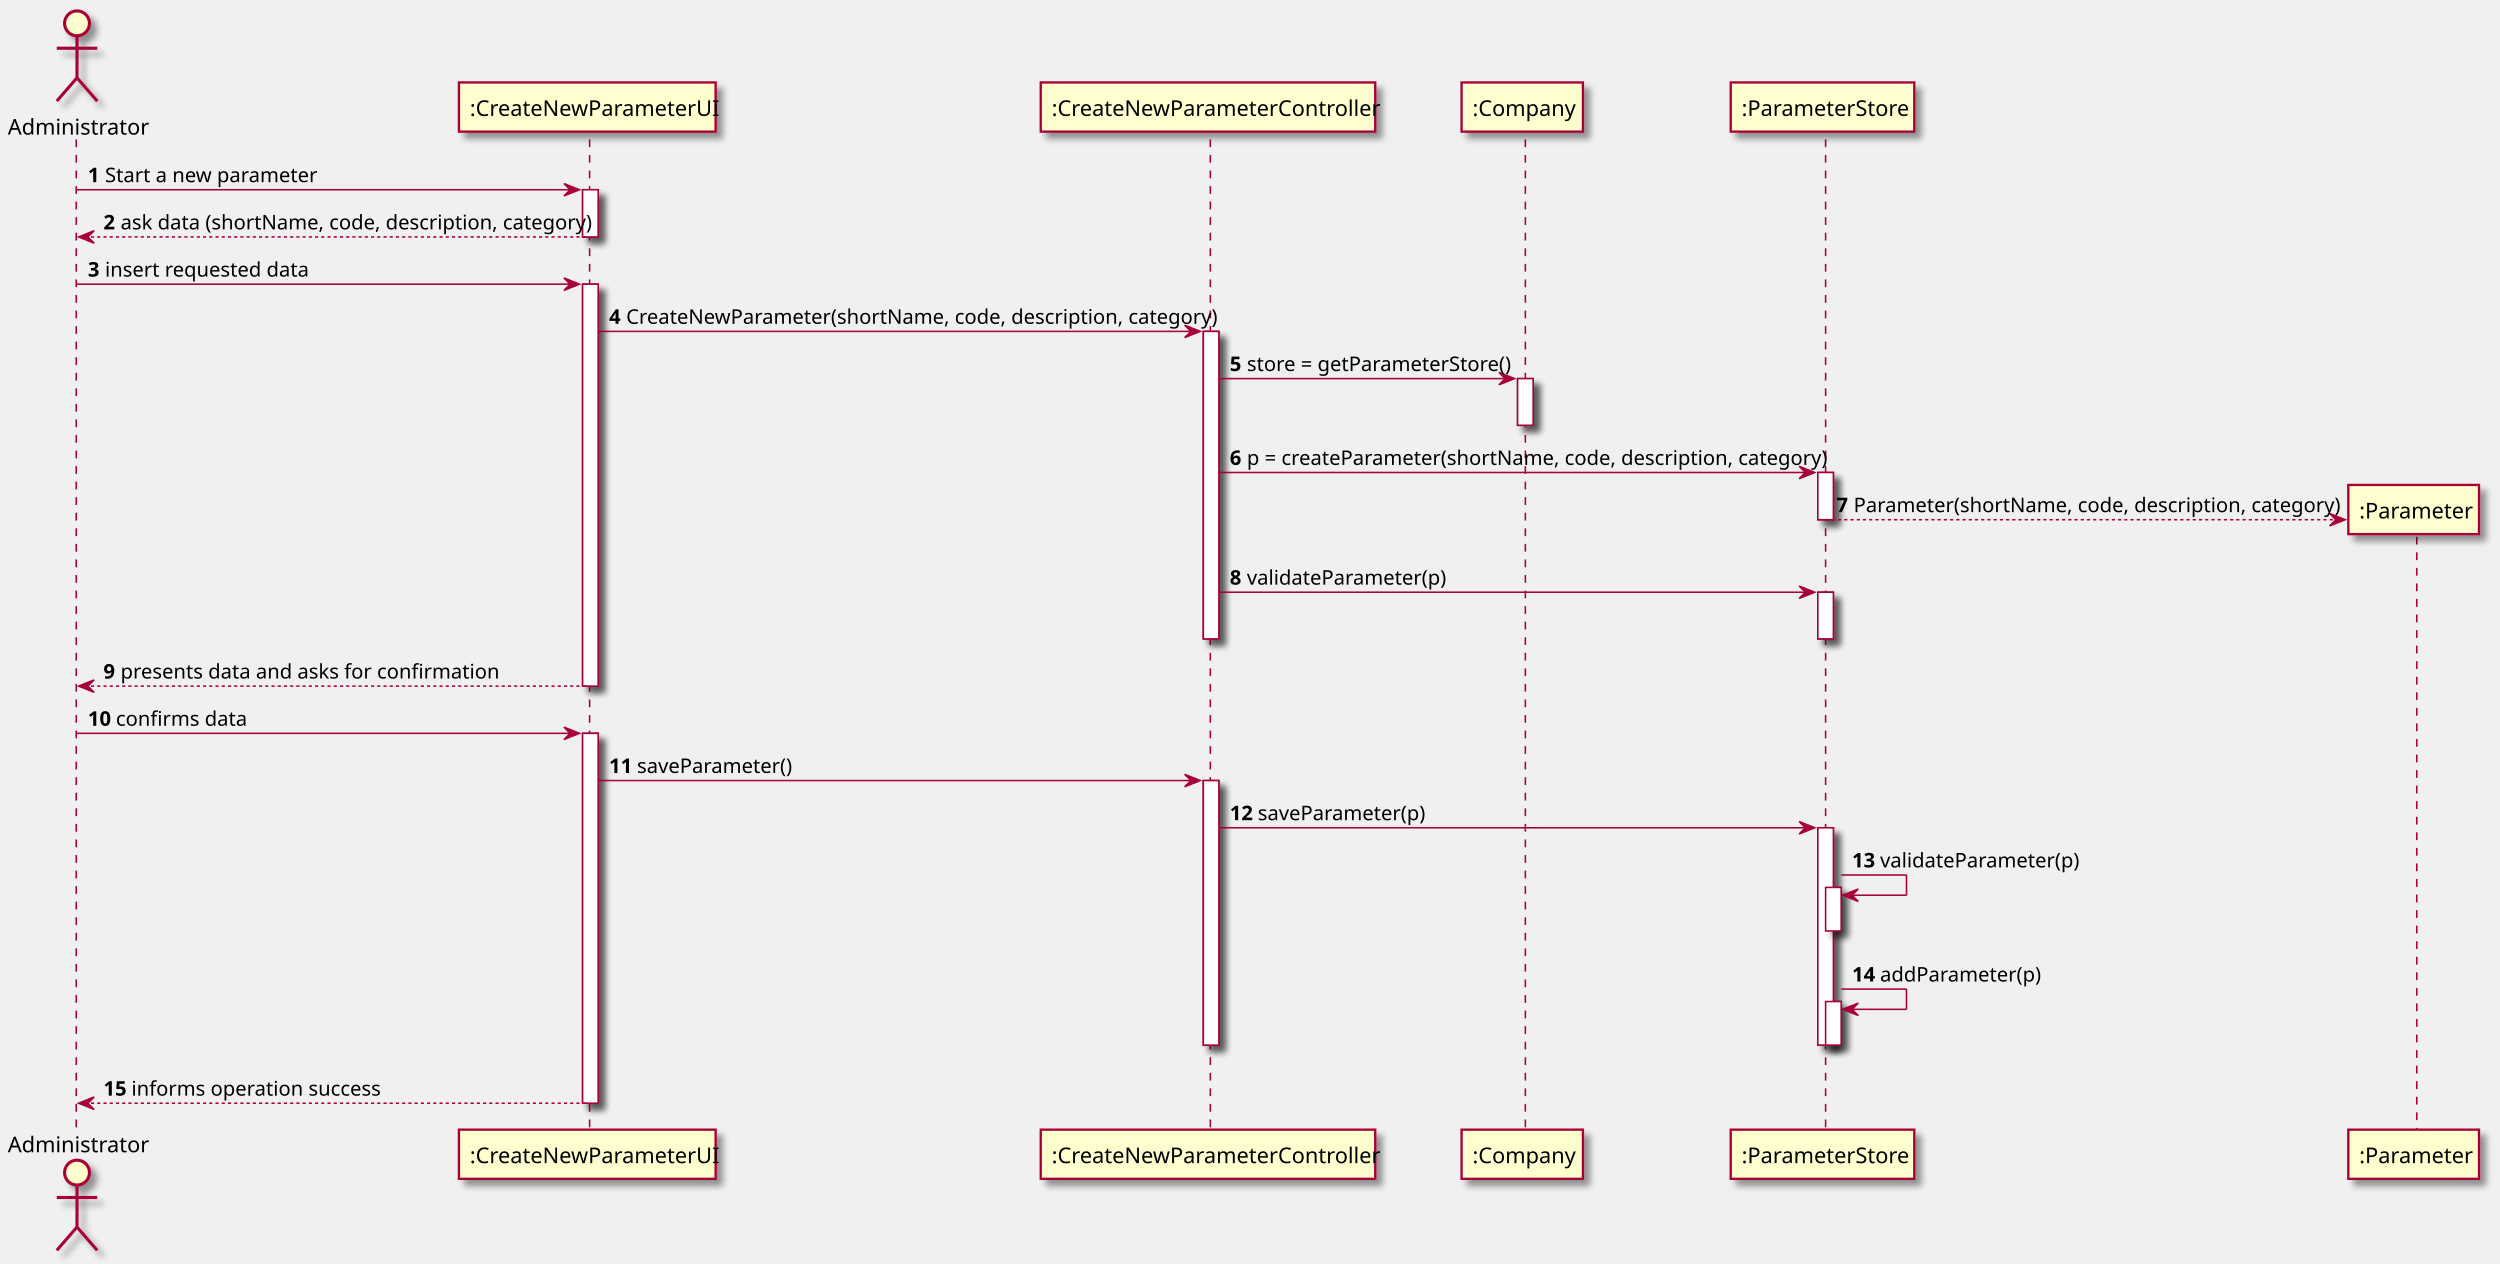
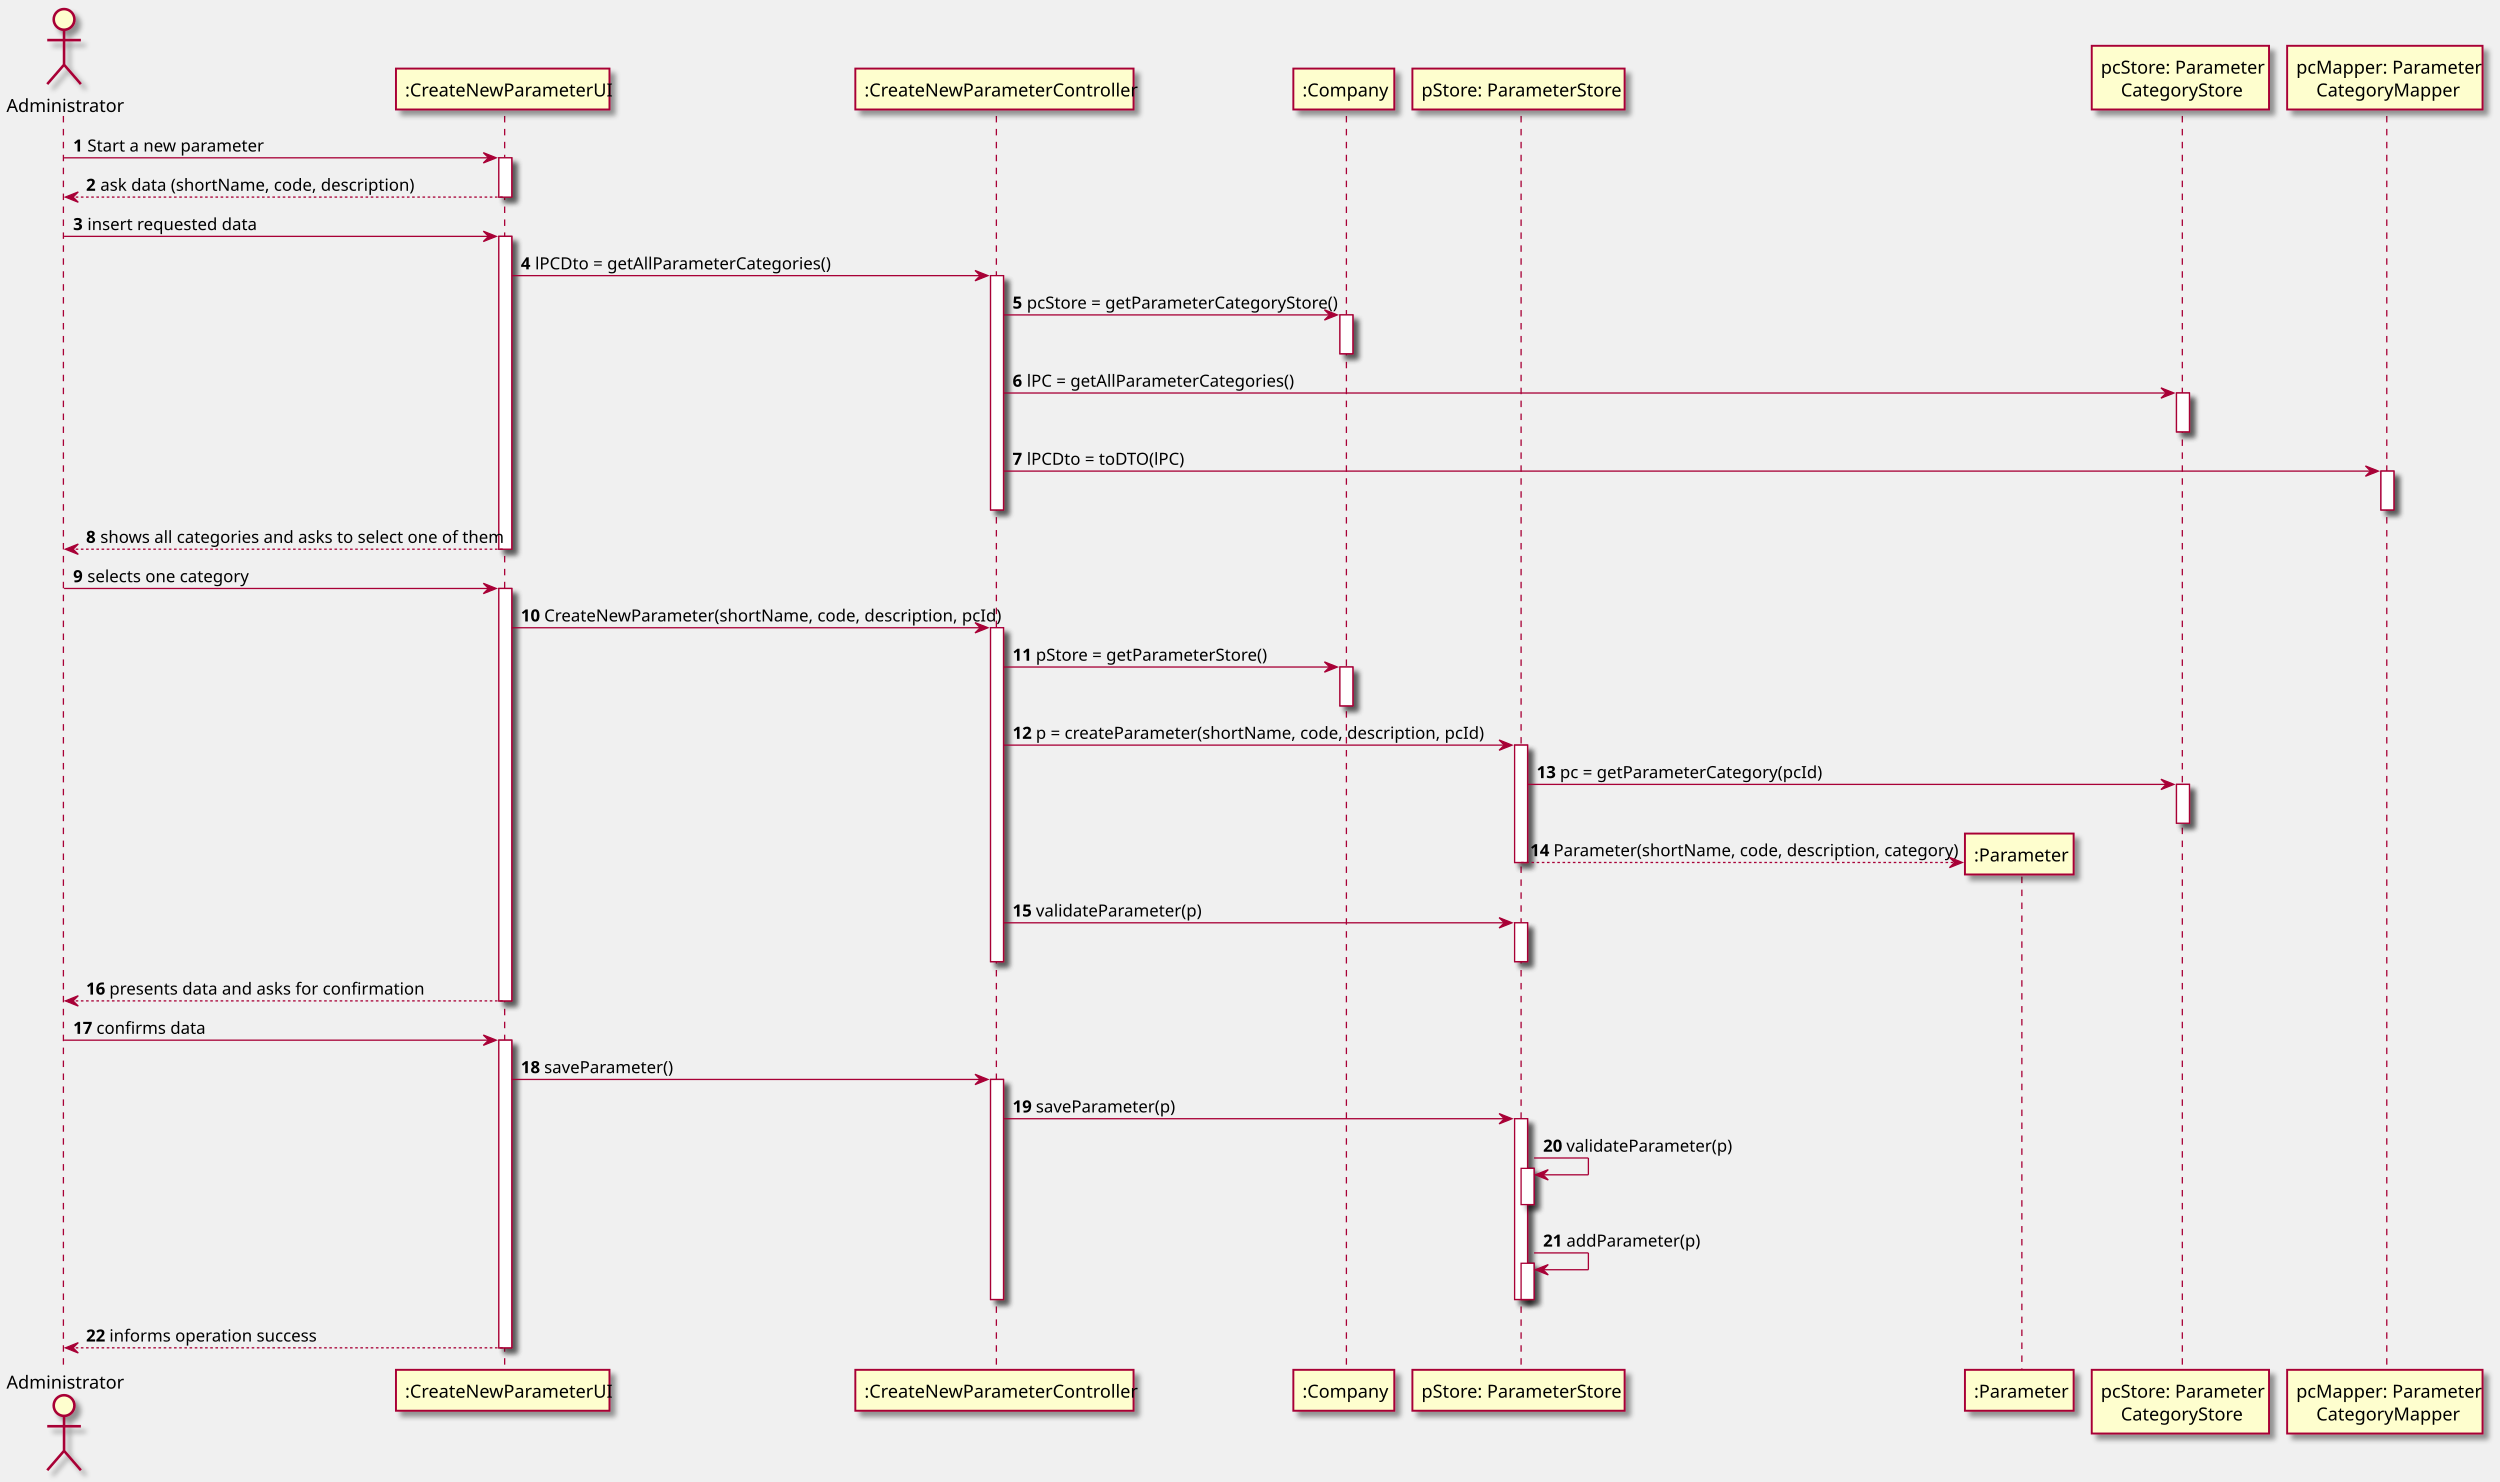
- <svg xmlns="http://www.w3.org/2000/svg" contentScriptType="application/ecmascript" contentStyleType="text/css" height="812px" preserveAspectRatio="none" style="width:1607px;height:812px;" version="1.1" viewBox="0 0 1607 812" width="1607px" zoomAndPan="magnify">
+ <svg xmlns="http://www.w3.org/2000/svg" contentScriptType="application/ecmascript" contentStyleType="text/css" height="1145px" preserveAspectRatio="none" style="width:1932px;height:1145px;" version="1.1" viewBox="0 0 1932 1145" width="1932px" zoomAndPan="magnify">
  <defs>
-     <filter height="300%" id="fvew0rx321wzk" width="300%" x="-1" y="-1">
+     <filter height="300%" id="fxw2cnk59qaft" width="300%" x="-1" y="-1">
      <feGaussianBlur result="blurOut" stdDeviation="2.0" />
      <feColorMatrix in="blurOut" result="blurOut2" type="matrix" values="0 0 0 0 0 0 0 0 0 0 0 0 0 0 0 0 0 0 .4 0" />
      <feOffset dx="4.0" dy="4.0" in="blurOut2" result="blurOut3" />
      <feBlend in="SourceGraphic" in2="blurOut3" mode="normal" />
    </filter>
  </defs>
  <g>
-     <rect fill="#FFFFFF" filter="url(#fvew0rx321wzk)" height="30.352" style="stroke:#A80036;stroke-width:1.0;" width="10" x="374.5" y="121.961" />
-     <rect fill="#FFFFFF" filter="url(#fvew0rx321wzk)" height="258.367" style="stroke:#A80036;stroke-width:1.0;" width="10" x="374.5" y="182.664" />
-     <rect fill="#FFFFFF" filter="url(#fvew0rx321wzk)" height="237.758" style="stroke:#A80036;stroke-width:1.0;" width="10" x="374.5" y="471.383" />
-     <rect fill="#FFFFFF" filter="url(#fvew0rx321wzk)" height="197.664" style="stroke:#A80036;stroke-width:1.0;" width="10" x="773.5" y="213.016" />
-     <rect fill="#FFFFFF" filter="url(#fvew0rx321wzk)" height="170.055" style="stroke:#A80036;stroke-width:1.0;" width="10" x="773.5" y="501.734" />
-     <rect fill="#FFFFFF" filter="url(#fvew0rx321wzk)" height="30" style="stroke:#A80036;stroke-width:1.0;" width="10" x="975.5" y="243.367" />
-     <rect fill="#FFFFFF" filter="url(#fvew0rx321wzk)" height="30.352" style="stroke:#A80036;stroke-width:1.0;" width="10" x="1168.5" y="303.719" />
-     <rect fill="#FFFFFF" filter="url(#fvew0rx321wzk)" height="30" style="stroke:#A80036;stroke-width:1.0;" width="10" x="1168.5" y="380.68" />
-     <rect fill="#FFFFFF" filter="url(#fvew0rx321wzk)" height="139.703" style="stroke:#A80036;stroke-width:1.0;" width="10" x="1168.5" y="532.086" />
-     <rect fill="#FFFFFF" filter="url(#fvew0rx321wzk)" height="28" style="stroke:#A80036;stroke-width:1.0;" width="10" x="1173.5" y="570.438" />
-     <rect fill="#FFFFFF" filter="url(#fvew0rx321wzk)" height="28" style="stroke:#A80036;stroke-width:1.0;" width="10" x="1173.5" y="643.789" />
-     <line style="stroke:#A80036;stroke-width:1.0;stroke-dasharray:5.0,5.0;" x1="49" x2="49" y1="89.609" y2="727.141" />
-     <line style="stroke:#A80036;stroke-width:1.0;stroke-dasharray:5.0,5.0;" x1="379" x2="379" y1="89.609" y2="727.141" />
-     <line style="stroke:#A80036;stroke-width:1.0;stroke-dasharray:5.0,5.0;" x1="778" x2="778" y1="89.609" y2="727.141" />
-     <line style="stroke:#A80036;stroke-width:1.0;stroke-dasharray:5.0,5.0;" x1="980.5" x2="980.5" y1="89.609" y2="727.141" />
-     <line style="stroke:#A80036;stroke-width:1.0;stroke-dasharray:5.0,5.0;" x1="1173.5" x2="1173.5" y1="89.609" y2="727.141" />
-     <line style="stroke:#A80036;stroke-width:1.0;stroke-dasharray:5.0,5.0;" x1="1553.5" x2="1553.5" y1="345.023" y2="727.141" />
+     <rect fill="#FFFFFF" filter="url(#fxw2cnk59qaft)" height="30.352" style="stroke:#A80036;stroke-width:1.0;" width="10" x="385.5" y="121.961" />
+     <rect fill="#FFFFFF" filter="url(#fxw2cnk59qaft)" height="241.758" style="stroke:#A80036;stroke-width:1.0;" width="10" x="385.5" y="182.664" />
+     <rect fill="#FFFFFF" filter="url(#fxw2cnk59qaft)" height="318.719" style="stroke:#A80036;stroke-width:1.0;" width="10" x="385.5" y="454.773" />
+     <rect fill="#FFFFFF" filter="url(#fxw2cnk59qaft)" height="237.758" style="stroke:#A80036;stroke-width:1.0;" width="10" x="385.5" y="803.844" />
+     <rect fill="#FFFFFF" filter="url(#fxw2cnk59qaft)" height="181.055" style="stroke:#A80036;stroke-width:1.0;" width="10" x="765.5" y="213.016" />
+     <rect fill="#FFFFFF" filter="url(#fxw2cnk59qaft)" height="258.016" style="stroke:#A80036;stroke-width:1.0;" width="10" x="765.5" y="485.125" />
+     <rect fill="#FFFFFF" filter="url(#fxw2cnk59qaft)" height="170.055" style="stroke:#A80036;stroke-width:1.0;" width="10" x="765.5" y="834.195" />
+     <rect fill="#FFFFFF" filter="url(#fxw2cnk59qaft)" height="30" style="stroke:#A80036;stroke-width:1.0;" width="10" x="1035.5" y="243.367" />
+     <rect fill="#FFFFFF" filter="url(#fxw2cnk59qaft)" height="30" style="stroke:#A80036;stroke-width:1.0;" width="10" x="1035.5" y="515.477" />
+     <rect fill="#FFFFFF" filter="url(#fxw2cnk59qaft)" height="90.703" style="stroke:#A80036;stroke-width:1.0;" width="10" x="1170.5" y="575.828" />
+     <rect fill="#FFFFFF" filter="url(#fxw2cnk59qaft)" height="30" style="stroke:#A80036;stroke-width:1.0;" width="10" x="1170.5" y="713.141" />
+     <rect fill="#FFFFFF" filter="url(#fxw2cnk59qaft)" height="139.703" style="stroke:#A80036;stroke-width:1.0;" width="10" x="1170.5" y="864.547" />
+     <rect fill="#FFFFFF" filter="url(#fxw2cnk59qaft)" height="28" style="stroke:#A80036;stroke-width:1.0;" width="10" x="1175.5" y="902.898" />
+     <rect fill="#FFFFFF" filter="url(#fxw2cnk59qaft)" height="28" style="stroke:#A80036;stroke-width:1.0;" width="10" x="1175.5" y="976.25" />
+     <rect fill="#FFFFFF" filter="url(#fxw2cnk59qaft)" height="30" style="stroke:#A80036;stroke-width:1.0;" width="10" x="1682" y="303.719" />
+     <rect fill="#FFFFFF" filter="url(#fxw2cnk59qaft)" height="30" style="stroke:#A80036;stroke-width:1.0;" width="10" x="1682" y="606.18" />
+     <rect fill="#FFFFFF" filter="url(#fxw2cnk59qaft)" height="30" style="stroke:#A80036;stroke-width:1.0;" width="10" x="1840" y="364.07" />
+     <line style="stroke:#A80036;stroke-width:1.0;stroke-dasharray:5.0,5.0;" x1="49" x2="49" y1="89.609" y2="1059.602" />
+     <line style="stroke:#A80036;stroke-width:1.0;stroke-dasharray:5.0,5.0;" x1="390" x2="390" y1="89.609" y2="1059.602" />
+     <line style="stroke:#A80036;stroke-width:1.0;stroke-dasharray:5.0,5.0;" x1="770" x2="770" y1="89.609" y2="1059.602" />
+     <line style="stroke:#A80036;stroke-width:1.0;stroke-dasharray:5.0,5.0;" x1="1040.5" x2="1040.5" y1="89.609" y2="1059.602" />
+     <line style="stroke:#A80036;stroke-width:1.0;stroke-dasharray:5.0,5.0;" x1="1175.5" x2="1175.5" y1="89.609" y2="1059.602" />
+     <line style="stroke:#A80036;stroke-width:1.0;stroke-dasharray:5.0,5.0;" x1="1562.5" x2="1562.5" y1="677.484" y2="1059.602" />
+     <line style="stroke:#A80036;stroke-width:1.0;stroke-dasharray:5.0,5.0;" x1="1686.5" x2="1686.5" y1="89.609" y2="1059.602" />
+     <line style="stroke:#A80036;stroke-width:1.0;stroke-dasharray:5.0,5.0;" x1="1844.5" x2="1844.5" y1="89.609" y2="1059.602" />
    <text fill="#000000" font-family="sans-serif" font-size="14" lengthAdjust="spacing" textLength="83" x="5" y="86.533">Administrator</text>
-     <ellipse cx="49.5" cy="15" fill="#FEFECE" filter="url(#fvew0rx321wzk)" rx="8" ry="8" style="stroke:#A80036;stroke-width:2.0;" />
-     <path d="M49.5,23 L49.5,50 M36.5,31 L62.5,31 M49.5,50 L36.5,65 M49.5,50 L62.5,65 " fill="none" filter="url(#fvew0rx321wzk)" style="stroke:#A80036;stroke-width:2.0;" />
-     <text fill="#000000" font-family="sans-serif" font-size="14" lengthAdjust="spacing" textLength="83" x="5" y="740.674">Administrator</text>
-     <ellipse cx="49.5" cy="753.75" fill="#FEFECE" filter="url(#fvew0rx321wzk)" rx="8" ry="8" style="stroke:#A80036;stroke-width:2.0;" />
-     <path d="M49.5,761.75 L49.5,788.75 M36.5,769.75 L62.5,769.75 M49.5,788.75 L36.5,803.75 M49.5,788.75 L62.5,803.75 " fill="none" filter="url(#fvew0rx321wzk)" style="stroke:#A80036;stroke-width:2.0;" />
-     <rect fill="#FEFECE" filter="url(#fvew0rx321wzk)" height="31.609" style="stroke:#A80036;stroke-width:1.5;" width="165" x="295" y="53" />
-     <text fill="#000000" font-family="sans-serif" font-size="14" lengthAdjust="spacing" textLength="151" x="302" y="74.533">:CreateNewParameterUI</text>
-     <rect fill="#FEFECE" filter="url(#fvew0rx321wzk)" height="31.609" style="stroke:#A80036;stroke-width:1.5;" width="165" x="295" y="726.141" />
-     <text fill="#000000" font-family="sans-serif" font-size="14" lengthAdjust="spacing" textLength="151" x="302" y="747.674">:CreateNewParameterUI</text>
-     <rect fill="#FEFECE" filter="url(#fvew0rx321wzk)" height="31.609" style="stroke:#A80036;stroke-width:1.5;" width="215" x="669" y="53" />
-     <text fill="#000000" font-family="sans-serif" font-size="14" lengthAdjust="spacing" textLength="201" x="676" y="74.533">:CreateNewParameterController</text>
-     <rect fill="#FEFECE" filter="url(#fvew0rx321wzk)" height="31.609" style="stroke:#A80036;stroke-width:1.5;" width="215" x="669" y="726.141" />
-     <text fill="#000000" font-family="sans-serif" font-size="14" lengthAdjust="spacing" textLength="201" x="676" y="747.674">:CreateNewParameterController</text>
-     <rect fill="#FEFECE" filter="url(#fvew0rx321wzk)" height="31.609" style="stroke:#A80036;stroke-width:1.5;" width="78" x="939.5" y="53" />
-     <text fill="#000000" font-family="sans-serif" font-size="14" lengthAdjust="spacing" textLength="64" x="946.5" y="74.533">:Company</text>
-     <rect fill="#FEFECE" filter="url(#fvew0rx321wzk)" height="31.609" style="stroke:#A80036;stroke-width:1.5;" width="78" x="939.5" y="726.141" />
-     <text fill="#000000" font-family="sans-serif" font-size="14" lengthAdjust="spacing" textLength="64" x="946.5" y="747.674">:Company</text>
-     <rect fill="#FEFECE" filter="url(#fvew0rx321wzk)" height="31.609" style="stroke:#A80036;stroke-width:1.5;" width="118" x="1112.5" y="53" />
-     <text fill="#000000" font-family="sans-serif" font-size="14" lengthAdjust="spacing" textLength="104" x="1119.5" y="74.533">:ParameterStore</text>
-     <rect fill="#FEFECE" filter="url(#fvew0rx321wzk)" height="31.609" style="stroke:#A80036;stroke-width:1.5;" width="118" x="1112.5" y="726.141" />
-     <text fill="#000000" font-family="sans-serif" font-size="14" lengthAdjust="spacing" textLength="104" x="1119.5" y="747.674">:ParameterStore</text>
-     <rect fill="#FEFECE" filter="url(#fvew0rx321wzk)" height="31.609" style="stroke:#A80036;stroke-width:1.5;" width="84" x="1509.5" y="726.141" />
-     <text fill="#000000" font-family="sans-serif" font-size="14" lengthAdjust="spacing" textLength="70" x="1516.5" y="747.674">:Parameter</text>
-     <rect fill="#FFFFFF" filter="url(#fvew0rx321wzk)" height="30.352" style="stroke:#A80036;stroke-width:1.0;" width="10" x="374.5" y="121.961" />
-     <rect fill="#FFFFFF" filter="url(#fvew0rx321wzk)" height="258.367" style="stroke:#A80036;stroke-width:1.0;" width="10" x="374.5" y="182.664" />
-     <rect fill="#FFFFFF" filter="url(#fvew0rx321wzk)" height="237.758" style="stroke:#A80036;stroke-width:1.0;" width="10" x="374.5" y="471.383" />
-     <rect fill="#FFFFFF" filter="url(#fvew0rx321wzk)" height="197.664" style="stroke:#A80036;stroke-width:1.0;" width="10" x="773.5" y="213.016" />
-     <rect fill="#FFFFFF" filter="url(#fvew0rx321wzk)" height="170.055" style="stroke:#A80036;stroke-width:1.0;" width="10" x="773.5" y="501.734" />
-     <rect fill="#FFFFFF" filter="url(#fvew0rx321wzk)" height="30" style="stroke:#A80036;stroke-width:1.0;" width="10" x="975.5" y="243.367" />
-     <rect fill="#FFFFFF" filter="url(#fvew0rx321wzk)" height="30.352" style="stroke:#A80036;stroke-width:1.0;" width="10" x="1168.5" y="303.719" />
-     <rect fill="#FFFFFF" filter="url(#fvew0rx321wzk)" height="30" style="stroke:#A80036;stroke-width:1.0;" width="10" x="1168.5" y="380.68" />
-     <rect fill="#FFFFFF" filter="url(#fvew0rx321wzk)" height="139.703" style="stroke:#A80036;stroke-width:1.0;" width="10" x="1168.5" y="532.086" />
-     <rect fill="#FFFFFF" filter="url(#fvew0rx321wzk)" height="28" style="stroke:#A80036;stroke-width:1.0;" width="10" x="1173.5" y="570.438" />
-     <rect fill="#FFFFFF" filter="url(#fvew0rx321wzk)" height="28" style="stroke:#A80036;stroke-width:1.0;" width="10" x="1173.5" y="643.789" />
-     <polygon fill="#A80036" points="362.5,117.961,372.5,121.961,362.5,125.961,366.5,121.961" style="stroke:#A80036;stroke-width:1.0;" />
-     <line style="stroke:#A80036;stroke-width:1.0;" x1="49.5" x2="368.5" y1="121.961" y2="121.961" />
+     <ellipse cx="49.5" cy="15" fill="#FEFECE" filter="url(#fxw2cnk59qaft)" rx="8" ry="8" style="stroke:#A80036;stroke-width:2.0;" />
+     <path d="M49.5,23 L49.5,50 M36.5,31 L62.5,31 M49.5,50 L36.5,65 M49.5,50 L62.5,65 " fill="none" filter="url(#fxw2cnk59qaft)" style="stroke:#A80036;stroke-width:2.0;" />
+     <text fill="#000000" font-family="sans-serif" font-size="14" lengthAdjust="spacing" textLength="83" x="5" y="1073.135">Administrator</text>
+     <ellipse cx="49.5" cy="1086.211" fill="#FEFECE" filter="url(#fxw2cnk59qaft)" rx="8" ry="8" style="stroke:#A80036;stroke-width:2.0;" />
+     <path d="M49.5,1094.211 L49.5,1121.211 M36.5,1102.211 L62.5,1102.211 M49.5,1121.211 L36.5,1136.211 M49.5,1121.211 L62.5,1136.211 " fill="none" filter="url(#fxw2cnk59qaft)" style="stroke:#A80036;stroke-width:2.0;" />
+     <rect fill="#FEFECE" filter="url(#fxw2cnk59qaft)" height="31.609" style="stroke:#A80036;stroke-width:1.5;" width="165" x="306" y="53" />
+     <text fill="#000000" font-family="sans-serif" font-size="14" lengthAdjust="spacing" textLength="151" x="313" y="74.533">:CreateNewParameterUI</text>
+     <rect fill="#FEFECE" filter="url(#fxw2cnk59qaft)" height="31.609" style="stroke:#A80036;stroke-width:1.5;" width="165" x="306" y="1058.602" />
+     <text fill="#000000" font-family="sans-serif" font-size="14" lengthAdjust="spacing" textLength="151" x="313" y="1080.135">:CreateNewParameterUI</text>
+     <rect fill="#FEFECE" filter="url(#fxw2cnk59qaft)" height="31.609" style="stroke:#A80036;stroke-width:1.5;" width="215" x="661" y="53" />
+     <text fill="#000000" font-family="sans-serif" font-size="14" lengthAdjust="spacing" textLength="201" x="668" y="74.533">:CreateNewParameterController</text>
+     <rect fill="#FEFECE" filter="url(#fxw2cnk59qaft)" height="31.609" style="stroke:#A80036;stroke-width:1.5;" width="215" x="661" y="1058.602" />
+     <text fill="#000000" font-family="sans-serif" font-size="14" lengthAdjust="spacing" textLength="201" x="668" y="1080.135">:CreateNewParameterController</text>
+     <rect fill="#FEFECE" filter="url(#fxw2cnk59qaft)" height="31.609" style="stroke:#A80036;stroke-width:1.5;" width="78" x="999.5" y="53" />
+     <text fill="#000000" font-family="sans-serif" font-size="14" lengthAdjust="spacing" textLength="64" x="1006.5" y="74.533">:Company</text>
+     <rect fill="#FEFECE" filter="url(#fxw2cnk59qaft)" height="31.609" style="stroke:#A80036;stroke-width:1.5;" width="78" x="999.5" y="1058.602" />
+     <text fill="#000000" font-family="sans-serif" font-size="14" lengthAdjust="spacing" textLength="64" x="1006.5" y="1080.135">:Company</text>
+     <rect fill="#FEFECE" filter="url(#fxw2cnk59qaft)" height="31.609" style="stroke:#A80036;stroke-width:1.5;" width="164" x="1091.5" y="53" />
+     <text fill="#000000" font-family="sans-serif" font-size="14" lengthAdjust="spacing" textLength="150" x="1098.5" y="74.533">pStore: ParameterStore</text>
+     <rect fill="#FEFECE" filter="url(#fxw2cnk59qaft)" height="31.609" style="stroke:#A80036;stroke-width:1.5;" width="164" x="1091.5" y="1058.602" />
+     <text fill="#000000" font-family="sans-serif" font-size="14" lengthAdjust="spacing" textLength="150" x="1098.5" y="1080.135">pStore: ParameterStore</text>
+     <rect fill="#FEFECE" filter="url(#fxw2cnk59qaft)" height="31.609" style="stroke:#A80036;stroke-width:1.5;" width="84" x="1518.5" y="1058.602" />
+     <text fill="#000000" font-family="sans-serif" font-size="14" lengthAdjust="spacing" textLength="70" x="1525.5" y="1080.135">:Parameter</text>
+     <rect fill="#FEFECE" filter="url(#fxw2cnk59qaft)" height="49.219" style="stroke:#A80036;stroke-width:1.5;" width="137" x="1616.5" y="35.391" />
+     <text fill="#000000" font-family="sans-serif" font-size="14" lengthAdjust="spacing" textLength="123" x="1623.5" y="56.924">pcStore: Parameter</text>
+     <text fill="#000000" font-family="sans-serif" font-size="14" lengthAdjust="spacing" textLength="92" x="1639" y="74.533">CategoryStore</text>
+     <rect fill="#FEFECE" filter="url(#fxw2cnk59qaft)" height="49.219" style="stroke:#A80036;stroke-width:1.5;" width="137" x="1616.5" y="1058.602" />
+     <text fill="#000000" font-family="sans-serif" font-size="14" lengthAdjust="spacing" textLength="123" x="1623.5" y="1080.135">pcStore: Parameter</text>
+     <text fill="#000000" font-family="sans-serif" font-size="14" lengthAdjust="spacing" textLength="92" x="1639" y="1097.744">CategoryStore</text>
+     <rect fill="#FEFECE" filter="url(#fxw2cnk59qaft)" height="49.219" style="stroke:#A80036;stroke-width:1.5;" width="151" x="1767.5" y="35.391" />
+     <text fill="#000000" font-family="sans-serif" font-size="14" lengthAdjust="spacing" textLength="137" x="1774.5" y="56.924">pcMapper: Parameter</text>
+     <text fill="#000000" font-family="sans-serif" font-size="14" lengthAdjust="spacing" textLength="106" x="1790" y="74.533">CategoryMapper</text>
+     <rect fill="#FEFECE" filter="url(#fxw2cnk59qaft)" height="49.219" style="stroke:#A80036;stroke-width:1.5;" width="151" x="1767.5" y="1058.602" />
+     <text fill="#000000" font-family="sans-serif" font-size="14" lengthAdjust="spacing" textLength="137" x="1774.5" y="1080.135">pcMapper: Parameter</text>
+     <text fill="#000000" font-family="sans-serif" font-size="14" lengthAdjust="spacing" textLength="106" x="1790" y="1097.744">CategoryMapper</text>
+     <rect fill="#FFFFFF" filter="url(#fxw2cnk59qaft)" height="30.352" style="stroke:#A80036;stroke-width:1.0;" width="10" x="385.5" y="121.961" />
+     <rect fill="#FFFFFF" filter="url(#fxw2cnk59qaft)" height="241.758" style="stroke:#A80036;stroke-width:1.0;" width="10" x="385.5" y="182.664" />
+     <rect fill="#FFFFFF" filter="url(#fxw2cnk59qaft)" height="318.719" style="stroke:#A80036;stroke-width:1.0;" width="10" x="385.5" y="454.773" />
+     <rect fill="#FFFFFF" filter="url(#fxw2cnk59qaft)" height="237.758" style="stroke:#A80036;stroke-width:1.0;" width="10" x="385.5" y="803.844" />
+     <rect fill="#FFFFFF" filter="url(#fxw2cnk59qaft)" height="181.055" style="stroke:#A80036;stroke-width:1.0;" width="10" x="765.5" y="213.016" />
+     <rect fill="#FFFFFF" filter="url(#fxw2cnk59qaft)" height="258.016" style="stroke:#A80036;stroke-width:1.0;" width="10" x="765.5" y="485.125" />
+     <rect fill="#FFFFFF" filter="url(#fxw2cnk59qaft)" height="170.055" style="stroke:#A80036;stroke-width:1.0;" width="10" x="765.5" y="834.195" />
+     <rect fill="#FFFFFF" filter="url(#fxw2cnk59qaft)" height="30" style="stroke:#A80036;stroke-width:1.0;" width="10" x="1035.5" y="243.367" />
+     <rect fill="#FFFFFF" filter="url(#fxw2cnk59qaft)" height="30" style="stroke:#A80036;stroke-width:1.0;" width="10" x="1035.5" y="515.477" />
+     <rect fill="#FFFFFF" filter="url(#fxw2cnk59qaft)" height="90.703" style="stroke:#A80036;stroke-width:1.0;" width="10" x="1170.5" y="575.828" />
+     <rect fill="#FFFFFF" filter="url(#fxw2cnk59qaft)" height="30" style="stroke:#A80036;stroke-width:1.0;" width="10" x="1170.5" y="713.141" />
+     <rect fill="#FFFFFF" filter="url(#fxw2cnk59qaft)" height="139.703" style="stroke:#A80036;stroke-width:1.0;" width="10" x="1170.5" y="864.547" />
+     <rect fill="#FFFFFF" filter="url(#fxw2cnk59qaft)" height="28" style="stroke:#A80036;stroke-width:1.0;" width="10" x="1175.5" y="902.898" />
+     <rect fill="#FFFFFF" filter="url(#fxw2cnk59qaft)" height="28" style="stroke:#A80036;stroke-width:1.0;" width="10" x="1175.5" y="976.25" />
+     <rect fill="#FFFFFF" filter="url(#fxw2cnk59qaft)" height="30" style="stroke:#A80036;stroke-width:1.0;" width="10" x="1682" y="303.719" />
+     <rect fill="#FFFFFF" filter="url(#fxw2cnk59qaft)" height="30" style="stroke:#A80036;stroke-width:1.0;" width="10" x="1682" y="606.18" />
+     <rect fill="#FFFFFF" filter="url(#fxw2cnk59qaft)" height="30" style="stroke:#A80036;stroke-width:1.0;" width="10" x="1840" y="364.07" />
+     <polygon fill="#A80036" points="373.5,117.961,383.5,121.961,373.5,125.961,377.5,121.961" style="stroke:#A80036;stroke-width:1.0;" />
+     <line style="stroke:#A80036;stroke-width:1.0;" x1="49.5" x2="379.5" y1="121.961" y2="121.961" />
    <text fill="#000000" font-family="sans-serif" font-size="13" font-weight="bold" lengthAdjust="spacing" textLength="7" x="56.5" y="117.105">1</text>
    <text fill="#000000" font-family="sans-serif" font-size="13" lengthAdjust="spacing" textLength="128" x="67.5" y="117.105">Start a new parameter</text>
    <polygon fill="#A80036" points="60.5,148.312,50.5,152.312,60.5,156.312,56.5,152.312" style="stroke:#A80036;stroke-width:1.0;" />
-     <line style="stroke:#A80036;stroke-width:1.0;stroke-dasharray:2.0,2.0;" x1="54.5" x2="378.5" y1="152.312" y2="152.312" />
+     <line style="stroke:#A80036;stroke-width:1.0;stroke-dasharray:2.0,2.0;" x1="54.5" x2="389.5" y1="152.312" y2="152.312" />
    <text fill="#000000" font-family="sans-serif" font-size="13" font-weight="bold" lengthAdjust="spacing" textLength="7" x="66.5" y="147.456">2</text>
-     <text fill="#000000" font-family="sans-serif" font-size="13" lengthAdjust="spacing" textLength="290" x="77.5" y="147.456">ask data (shortName, code, description, category)</text>
-     <polygon fill="#A80036" points="362.5,178.664,372.5,182.664,362.5,186.664,366.5,182.664" style="stroke:#A80036;stroke-width:1.0;" />
-     <line style="stroke:#A80036;stroke-width:1.0;" x1="49.5" x2="368.5" y1="182.664" y2="182.664" />
+     <text fill="#000000" font-family="sans-serif" font-size="13" lengthAdjust="spacing" textLength="232" x="77.5" y="147.456">ask data (shortName, code, description)</text>
+     <polygon fill="#A80036" points="373.5,178.664,383.5,182.664,373.5,186.664,377.5,182.664" style="stroke:#A80036;stroke-width:1.0;" />
+     <line style="stroke:#A80036;stroke-width:1.0;" x1="49.5" x2="379.5" y1="182.664" y2="182.664" />
    <text fill="#000000" font-family="sans-serif" font-size="13" font-weight="bold" lengthAdjust="spacing" textLength="7" x="56.5" y="177.808">3</text>
    <text fill="#000000" font-family="sans-serif" font-size="13" lengthAdjust="spacing" textLength="122" x="67.5" y="177.808">insert requested data</text>
-     <polygon fill="#A80036" points="761.5,209.016,771.5,213.016,761.5,217.016,765.5,213.016" style="stroke:#A80036;stroke-width:1.0;" />
-     <line style="stroke:#A80036;stroke-width:1.0;" x1="384.5" x2="767.5" y1="213.016" y2="213.016" />
-     <text fill="#000000" font-family="sans-serif" font-size="13" font-weight="bold" lengthAdjust="spacing" textLength="7" x="391.5" y="208.159">4</text>
-     <text fill="#000000" font-family="sans-serif" font-size="13" lengthAdjust="spacing" textLength="359" x="402.5" y="208.159">CreateNewParameter(shortName, code, description, category)</text>
-     <polygon fill="#A80036" points="963.5,239.367,973.5,243.367,963.5,247.367,967.5,243.367" style="stroke:#A80036;stroke-width:1.0;" />
-     <line style="stroke:#A80036;stroke-width:1.0;" x1="783.5" x2="969.5" y1="243.367" y2="243.367" />
-     <text fill="#000000" font-family="sans-serif" font-size="13" font-weight="bold" lengthAdjust="spacing" textLength="7" x="790.5" y="238.511">5</text>
-     <text fill="#000000" font-family="sans-serif" font-size="13" lengthAdjust="spacing" textLength="162" x="801.5" y="238.511">store = getParameterStore()</text>
-     <polygon fill="#A80036" points="1156.5,299.719,1166.5,303.719,1156.5,307.719,1160.5,303.719" style="stroke:#A80036;stroke-width:1.0;" />
-     <line style="stroke:#A80036;stroke-width:1.0;" x1="783.5" x2="1162.5" y1="303.719" y2="303.719" />
-     <text fill="#000000" font-family="sans-serif" font-size="13" font-weight="bold" lengthAdjust="spacing" textLength="7" x="790.5" y="298.862">6</text>
-     <text fill="#000000" font-family="sans-serif" font-size="13" lengthAdjust="spacing" textLength="355" x="801.5" y="298.862">p = createParameter(shortName, code, description, category)</text>
-     <polygon fill="#A80036" points="1497.5,330.07,1507.5,334.07,1497.5,338.07,1501.5,334.07" style="stroke:#A80036;stroke-width:1.0;" />
-     <line style="stroke:#A80036;stroke-width:1.0;stroke-dasharray:2.0,2.0;" x1="1173.5" x2="1503.5" y1="334.07" y2="334.07" />
-     <text fill="#000000" font-family="sans-serif" font-size="13" font-weight="bold" lengthAdjust="spacing" textLength="7" x="1180.5" y="329.214">7</text>
-     <text fill="#000000" font-family="sans-serif" font-size="13" lengthAdjust="spacing" textLength="296" x="1191.5" y="329.214">Parameter(shortName, code, description, category)</text>
-     <rect fill="#FEFECE" filter="url(#fvew0rx321wzk)" height="31.609" style="stroke:#A80036;stroke-width:1.5;" width="84" x="1509.5" y="311.719" />
-     <text fill="#000000" font-family="sans-serif" font-size="14" lengthAdjust="spacing" textLength="70" x="1516.5" y="333.252">:Parameter</text>
-     <polygon fill="#A80036" points="1156.5,376.68,1166.5,380.68,1156.5,384.68,1160.5,380.68" style="stroke:#A80036;stroke-width:1.0;" />
-     <line style="stroke:#A80036;stroke-width:1.0;" x1="783.5" x2="1162.5" y1="380.68" y2="380.68" />
-     <text fill="#000000" font-family="sans-serif" font-size="13" font-weight="bold" lengthAdjust="spacing" textLength="7" x="790.5" y="375.823">8</text>
-     <text fill="#000000" font-family="sans-serif" font-size="13" lengthAdjust="spacing" textLength="118" x="801.5" y="375.823">validateParameter(p)</text>
-     <polygon fill="#A80036" points="60.5,437.031,50.5,441.031,60.5,445.031,56.5,441.031" style="stroke:#A80036;stroke-width:1.0;" />
-     <line style="stroke:#A80036;stroke-width:1.0;stroke-dasharray:2.0,2.0;" x1="54.5" x2="378.5" y1="441.031" y2="441.031" />
-     <text fill="#000000" font-family="sans-serif" font-size="13" font-weight="bold" lengthAdjust="spacing" textLength="7" x="66.5" y="436.175">9</text>
-     <text fill="#000000" font-family="sans-serif" font-size="13" lengthAdjust="spacing" textLength="228" x="77.5" y="436.175">presents data and asks for confirmation</text>
-     <polygon fill="#A80036" points="362.5,467.383,372.5,471.383,362.5,475.383,366.5,471.383" style="stroke:#A80036;stroke-width:1.0;" />
-     <line style="stroke:#A80036;stroke-width:1.0;" x1="49.5" x2="368.5" y1="471.383" y2="471.383" />
-     <text fill="#000000" font-family="sans-serif" font-size="13" font-weight="bold" lengthAdjust="spacing" textLength="14" x="56.5" y="466.526">10</text>
-     <text fill="#000000" font-family="sans-serif" font-size="13" lengthAdjust="spacing" textLength="78" x="74.5" y="466.526">confirms data</text>
-     <polygon fill="#A80036" points="761.5,497.734,771.5,501.734,761.5,505.734,765.5,501.734" style="stroke:#A80036;stroke-width:1.0;" />
-     <line style="stroke:#A80036;stroke-width:1.0;" x1="384.5" x2="767.5" y1="501.734" y2="501.734" />
-     <text fill="#000000" font-family="sans-serif" font-size="13" font-weight="bold" lengthAdjust="spacing" textLength="14" x="391.5" y="496.878">11</text>
-     <text fill="#000000" font-family="sans-serif" font-size="13" lengthAdjust="spacing" textLength="94" x="409.5" y="496.878">saveParameter()</text>
-     <polygon fill="#A80036" points="1156.5,528.086,1166.5,532.086,1156.5,536.086,1160.5,532.086" style="stroke:#A80036;stroke-width:1.0;" />
-     <line style="stroke:#A80036;stroke-width:1.0;" x1="783.5" x2="1162.5" y1="532.086" y2="532.086" />
-     <text fill="#000000" font-family="sans-serif" font-size="13" font-weight="bold" lengthAdjust="spacing" textLength="14" x="790.5" y="527.23">12</text>
-     <text fill="#000000" font-family="sans-serif" font-size="13" lengthAdjust="spacing" textLength="101" x="808.5" y="527.23">saveParameter(p)</text>
-     <line style="stroke:#A80036;stroke-width:1.0;" x1="1183.5" x2="1225.5" y1="562.438" y2="562.438" />
-     <line style="stroke:#A80036;stroke-width:1.0;" x1="1225.5" x2="1225.5" y1="562.438" y2="575.438" />
-     <line style="stroke:#A80036;stroke-width:1.0;" x1="1184.5" x2="1225.5" y1="575.438" y2="575.438" />
-     <polygon fill="#A80036" points="1194.5,571.438,1184.5,575.438,1194.5,579.438,1190.5,575.438" style="stroke:#A80036;stroke-width:1.0;" />
-     <text fill="#000000" font-family="sans-serif" font-size="13" font-weight="bold" lengthAdjust="spacing" textLength="14" x="1190.5" y="557.581">13</text>
-     <text fill="#000000" font-family="sans-serif" font-size="13" lengthAdjust="spacing" textLength="118" x="1208.5" y="557.581">validateParameter(p)</text>
-     <line style="stroke:#A80036;stroke-width:1.0;" x1="1183.5" x2="1225.5" y1="635.789" y2="635.789" />
-     <line style="stroke:#A80036;stroke-width:1.0;" x1="1225.5" x2="1225.5" y1="635.789" y2="648.789" />
-     <line style="stroke:#A80036;stroke-width:1.0;" x1="1184.5" x2="1225.5" y1="648.789" y2="648.789" />
-     <polygon fill="#A80036" points="1194.5,644.789,1184.5,648.789,1194.5,652.789,1190.5,648.789" style="stroke:#A80036;stroke-width:1.0;" />
-     <text fill="#000000" font-family="sans-serif" font-size="13" font-weight="bold" lengthAdjust="spacing" textLength="14" x="1190.5" y="630.933">14</text>
-     <text fill="#000000" font-family="sans-serif" font-size="13" lengthAdjust="spacing" textLength="96" x="1208.5" y="630.933">addParameter(p)</text>
-     <polygon fill="#A80036" points="60.5,705.141,50.5,709.141,60.5,713.141,56.5,709.141" style="stroke:#A80036;stroke-width:1.0;" />
-     <line style="stroke:#A80036;stroke-width:1.0;stroke-dasharray:2.0,2.0;" x1="54.5" x2="378.5" y1="709.141" y2="709.141" />
-     <text fill="#000000" font-family="sans-serif" font-size="13" font-weight="bold" lengthAdjust="spacing" textLength="14" x="66.5" y="704.284">15</text>
-     <text fill="#000000" font-family="sans-serif" font-size="13" lengthAdjust="spacing" textLength="152" x="84.5" y="704.284">informs operation success</text>
+     <polygon fill="#A80036" points="753.5,209.016,763.5,213.016,753.5,217.016,757.5,213.016" style="stroke:#A80036;stroke-width:1.0;" />
+     <line style="stroke:#A80036;stroke-width:1.0;" x1="395.5" x2="759.5" y1="213.016" y2="213.016" />
+     <text fill="#000000" font-family="sans-serif" font-size="13" font-weight="bold" lengthAdjust="spacing" textLength="7" x="402.5" y="208.159">4</text>
+     <text fill="#000000" font-family="sans-serif" font-size="13" lengthAdjust="spacing" textLength="220" x="413.5" y="208.159">lPCDto = getAllParameterCategories()</text>
+     <polygon fill="#A80036" points="1023.5,239.367,1033.5,243.367,1023.5,247.367,1027.5,243.367" style="stroke:#A80036;stroke-width:1.0;" />
+     <line style="stroke:#A80036;stroke-width:1.0;" x1="775.5" x2="1029.5" y1="243.367" y2="243.367" />
+     <text fill="#000000" font-family="sans-serif" font-size="13" font-weight="bold" lengthAdjust="spacing" textLength="7" x="782.5" y="238.511">5</text>
+     <text fill="#000000" font-family="sans-serif" font-size="13" lengthAdjust="spacing" textLength="230" x="793.5" y="238.511">pcStore = getParameterCategoryStore()</text>
+     <polygon fill="#A80036" points="1670,299.719,1680,303.719,1670,307.719,1674,303.719" style="stroke:#A80036;stroke-width:1.0;" />
+     <line style="stroke:#A80036;stroke-width:1.0;" x1="775.5" x2="1676" y1="303.719" y2="303.719" />
+     <text fill="#000000" font-family="sans-serif" font-size="13" font-weight="bold" lengthAdjust="spacing" textLength="7" x="782.5" y="298.862">6</text>
+     <text fill="#000000" font-family="sans-serif" font-size="13" lengthAdjust="spacing" textLength="200" x="793.5" y="298.862">lPC = getAllParameterCategories()</text>
+     <polygon fill="#A80036" points="1828,360.07,1838,364.07,1828,368.07,1832,364.07" style="stroke:#A80036;stroke-width:1.0;" />
+     <line style="stroke:#A80036;stroke-width:1.0;" x1="775.5" x2="1834" y1="364.07" y2="364.07" />
+     <text fill="#000000" font-family="sans-serif" font-size="13" font-weight="bold" lengthAdjust="spacing" textLength="7" x="782.5" y="359.214">7</text>
+     <text fill="#000000" font-family="sans-serif" font-size="13" lengthAdjust="spacing" textLength="123" x="793.5" y="359.214">lPCDto = toDTO(lPC)</text>
+     <polygon fill="#A80036" points="60.5,420.422,50.5,424.422,60.5,428.422,56.5,424.422" style="stroke:#A80036;stroke-width:1.0;" />
+     <line style="stroke:#A80036;stroke-width:1.0;stroke-dasharray:2.0,2.0;" x1="54.5" x2="389.5" y1="424.422" y2="424.422" />
+     <text fill="#000000" font-family="sans-serif" font-size="13" font-weight="bold" lengthAdjust="spacing" textLength="7" x="66.5" y="419.565">8</text>
+     <text fill="#000000" font-family="sans-serif" font-size="13" lengthAdjust="spacing" textLength="301" x="77.5" y="419.565">shows all categories and asks to select one of them</text>
+     <polygon fill="#A80036" points="373.5,450.773,383.5,454.773,373.5,458.773,377.5,454.773" style="stroke:#A80036;stroke-width:1.0;" />
+     <line style="stroke:#A80036;stroke-width:1.0;" x1="49.5" x2="379.5" y1="454.773" y2="454.773" />
+     <text fill="#000000" font-family="sans-serif" font-size="13" font-weight="bold" lengthAdjust="spacing" textLength="7" x="56.5" y="449.917">9</text>
+     <text fill="#000000" font-family="sans-serif" font-size="13" lengthAdjust="spacing" textLength="121" x="67.5" y="449.917">selects one category</text>
+     <polygon fill="#A80036" points="753.5,481.125,763.5,485.125,753.5,489.125,757.5,485.125" style="stroke:#A80036;stroke-width:1.0;" />
+     <line style="stroke:#A80036;stroke-width:1.0;" x1="395.5" x2="759.5" y1="485.125" y2="485.125" />
+     <text fill="#000000" font-family="sans-serif" font-size="13" font-weight="bold" lengthAdjust="spacing" textLength="14" x="402.5" y="480.269">10</text>
+     <text fill="#000000" font-family="sans-serif" font-size="13" lengthAdjust="spacing" textLength="333" x="420.5" y="480.269">CreateNewParameter(shortName, code, description, pcId)</text>
+     <polygon fill="#A80036" points="1023.5,511.477,1033.5,515.477,1023.5,519.477,1027.5,515.477" style="stroke:#A80036;stroke-width:1.0;" />
+     <line style="stroke:#A80036;stroke-width:1.0;" x1="775.5" x2="1029.5" y1="515.477" y2="515.477" />
+     <text fill="#000000" font-family="sans-serif" font-size="13" font-weight="bold" lengthAdjust="spacing" textLength="14" x="782.5" y="510.62">11</text>
+     <text fill="#000000" font-family="sans-serif" font-size="13" lengthAdjust="spacing" textLength="171" x="800.5" y="510.62">pStore = getParameterStore()</text>
+     <polygon fill="#A80036" points="1158.5,571.828,1168.5,575.828,1158.5,579.828,1162.5,575.828" style="stroke:#A80036;stroke-width:1.0;" />
+     <line style="stroke:#A80036;stroke-width:1.0;" x1="775.5" x2="1164.5" y1="575.828" y2="575.828" />
+     <text fill="#000000" font-family="sans-serif" font-size="13" font-weight="bold" lengthAdjust="spacing" textLength="14" x="782.5" y="570.972">12</text>
+     <text fill="#000000" font-family="sans-serif" font-size="13" lengthAdjust="spacing" textLength="329" x="800.5" y="570.972">p = createParameter(shortName, code, description, pcId)</text>
+     <polygon fill="#A80036" points="1670,602.18,1680,606.18,1670,610.18,1674,606.18" style="stroke:#A80036;stroke-width:1.0;" />
+     <line style="stroke:#A80036;stroke-width:1.0;" x1="1180.5" x2="1676" y1="606.18" y2="606.18" />
+     <text fill="#000000" font-family="sans-serif" font-size="13" font-weight="bold" lengthAdjust="spacing" textLength="14" x="1187.5" y="601.323">13</text>
+     <text fill="#000000" font-family="sans-serif" font-size="13" lengthAdjust="spacing" textLength="192" x="1205.5" y="601.323">pc = getParameterCategory(pcId)</text>
+     <polygon fill="#A80036" points="1506.5,662.531,1516.5,666.531,1506.5,670.531,1510.5,666.531" style="stroke:#A80036;stroke-width:1.0;" />
+     <line style="stroke:#A80036;stroke-width:1.0;stroke-dasharray:2.0,2.0;" x1="1175.5" x2="1512.5" y1="666.531" y2="666.531" />
+     <text fill="#000000" font-family="sans-serif" font-size="13" font-weight="bold" lengthAdjust="spacing" textLength="14" x="1182.5" y="661.675">14</text>
+     <text fill="#000000" font-family="sans-serif" font-size="13" lengthAdjust="spacing" textLength="296" x="1200.5" y="661.675">Parameter(shortName, code, description, category)</text>
+     <rect fill="#FEFECE" filter="url(#fxw2cnk59qaft)" height="31.609" style="stroke:#A80036;stroke-width:1.5;" width="84" x="1518.5" y="644.18" />
+     <text fill="#000000" font-family="sans-serif" font-size="14" lengthAdjust="spacing" textLength="70" x="1525.5" y="665.713">:Parameter</text>
+     <polygon fill="#A80036" points="1158.5,709.141,1168.5,713.141,1158.5,717.141,1162.5,713.141" style="stroke:#A80036;stroke-width:1.0;" />
+     <line style="stroke:#A80036;stroke-width:1.0;" x1="775.5" x2="1164.5" y1="713.141" y2="713.141" />
+     <text fill="#000000" font-family="sans-serif" font-size="13" font-weight="bold" lengthAdjust="spacing" textLength="14" x="782.5" y="708.284">15</text>
+     <text fill="#000000" font-family="sans-serif" font-size="13" lengthAdjust="spacing" textLength="118" x="800.5" y="708.284">validateParameter(p)</text>
+     <polygon fill="#A80036" points="60.5,769.492,50.5,773.492,60.5,777.492,56.5,773.492" style="stroke:#A80036;stroke-width:1.0;" />
+     <line style="stroke:#A80036;stroke-width:1.0;stroke-dasharray:2.0,2.0;" x1="54.5" x2="389.5" y1="773.492" y2="773.492" />
+     <text fill="#000000" font-family="sans-serif" font-size="13" font-weight="bold" lengthAdjust="spacing" textLength="14" x="66.5" y="768.636">16</text>
+     <text fill="#000000" font-family="sans-serif" font-size="13" lengthAdjust="spacing" textLength="228" x="84.5" y="768.636">presents data and asks for confirmation</text>
+     <polygon fill="#A80036" points="373.5,799.844,383.5,803.844,373.5,807.844,377.5,803.844" style="stroke:#A80036;stroke-width:1.0;" />
+     <line style="stroke:#A80036;stroke-width:1.0;" x1="49.5" x2="379.5" y1="803.844" y2="803.844" />
+     <text fill="#000000" font-family="sans-serif" font-size="13" font-weight="bold" lengthAdjust="spacing" textLength="14" x="56.5" y="798.987">17</text>
+     <text fill="#000000" font-family="sans-serif" font-size="13" lengthAdjust="spacing" textLength="78" x="74.5" y="798.987">confirms data</text>
+     <polygon fill="#A80036" points="753.5,830.195,763.5,834.195,753.5,838.195,757.5,834.195" style="stroke:#A80036;stroke-width:1.0;" />
+     <line style="stroke:#A80036;stroke-width:1.0;" x1="395.5" x2="759.5" y1="834.195" y2="834.195" />
+     <text fill="#000000" font-family="sans-serif" font-size="13" font-weight="bold" lengthAdjust="spacing" textLength="14" x="402.5" y="829.339">18</text>
+     <text fill="#000000" font-family="sans-serif" font-size="13" lengthAdjust="spacing" textLength="94" x="420.5" y="829.339">saveParameter()</text>
+     <polygon fill="#A80036" points="1158.5,860.547,1168.5,864.547,1158.5,868.547,1162.5,864.547" style="stroke:#A80036;stroke-width:1.0;" />
+     <line style="stroke:#A80036;stroke-width:1.0;" x1="775.5" x2="1164.5" y1="864.547" y2="864.547" />
+     <text fill="#000000" font-family="sans-serif" font-size="13" font-weight="bold" lengthAdjust="spacing" textLength="14" x="782.5" y="859.69">19</text>
+     <text fill="#000000" font-family="sans-serif" font-size="13" lengthAdjust="spacing" textLength="101" x="800.5" y="859.69">saveParameter(p)</text>
+     <line style="stroke:#A80036;stroke-width:1.0;" x1="1185.5" x2="1227.5" y1="894.898" y2="894.898" />
+     <line style="stroke:#A80036;stroke-width:1.0;" x1="1227.5" x2="1227.5" y1="894.898" y2="907.898" />
+     <line style="stroke:#A80036;stroke-width:1.0;" x1="1186.5" x2="1227.5" y1="907.898" y2="907.898" />
+     <polygon fill="#A80036" points="1196.5,903.898,1186.5,907.898,1196.5,911.898,1192.5,907.898" style="stroke:#A80036;stroke-width:1.0;" />
+     <text fill="#000000" font-family="sans-serif" font-size="13" font-weight="bold" lengthAdjust="spacing" textLength="14" x="1192.5" y="890.042">20</text>
+     <text fill="#000000" font-family="sans-serif" font-size="13" lengthAdjust="spacing" textLength="118" x="1210.5" y="890.042">validateParameter(p)</text>
+     <line style="stroke:#A80036;stroke-width:1.0;" x1="1185.5" x2="1227.5" y1="968.25" y2="968.25" />
+     <line style="stroke:#A80036;stroke-width:1.0;" x1="1227.5" x2="1227.5" y1="968.25" y2="981.25" />
+     <line style="stroke:#A80036;stroke-width:1.0;" x1="1186.5" x2="1227.5" y1="981.25" y2="981.25" />
+     <polygon fill="#A80036" points="1196.5,977.25,1186.5,981.25,1196.5,985.25,1192.5,981.25" style="stroke:#A80036;stroke-width:1.0;" />
+     <text fill="#000000" font-family="sans-serif" font-size="13" font-weight="bold" lengthAdjust="spacing" textLength="14" x="1192.5" y="963.394">21</text>
+     <text fill="#000000" font-family="sans-serif" font-size="13" lengthAdjust="spacing" textLength="96" x="1210.5" y="963.394">addParameter(p)</text>
+     <polygon fill="#A80036" points="60.5,1037.602,50.5,1041.602,60.5,1045.602,56.5,1041.602" style="stroke:#A80036;stroke-width:1.0;" />
+     <line style="stroke:#A80036;stroke-width:1.0;stroke-dasharray:2.0,2.0;" x1="54.5" x2="389.5" y1="1041.602" y2="1041.602" />
+     <text fill="#000000" font-family="sans-serif" font-size="13" font-weight="bold" lengthAdjust="spacing" textLength="14" x="66.5" y="1036.745">22</text>
+     <text fill="#000000" font-family="sans-serif" font-size="13" lengthAdjust="spacing" textLength="152" x="84.5" y="1036.745">informs operation success</text>
  </g>
</svg>
